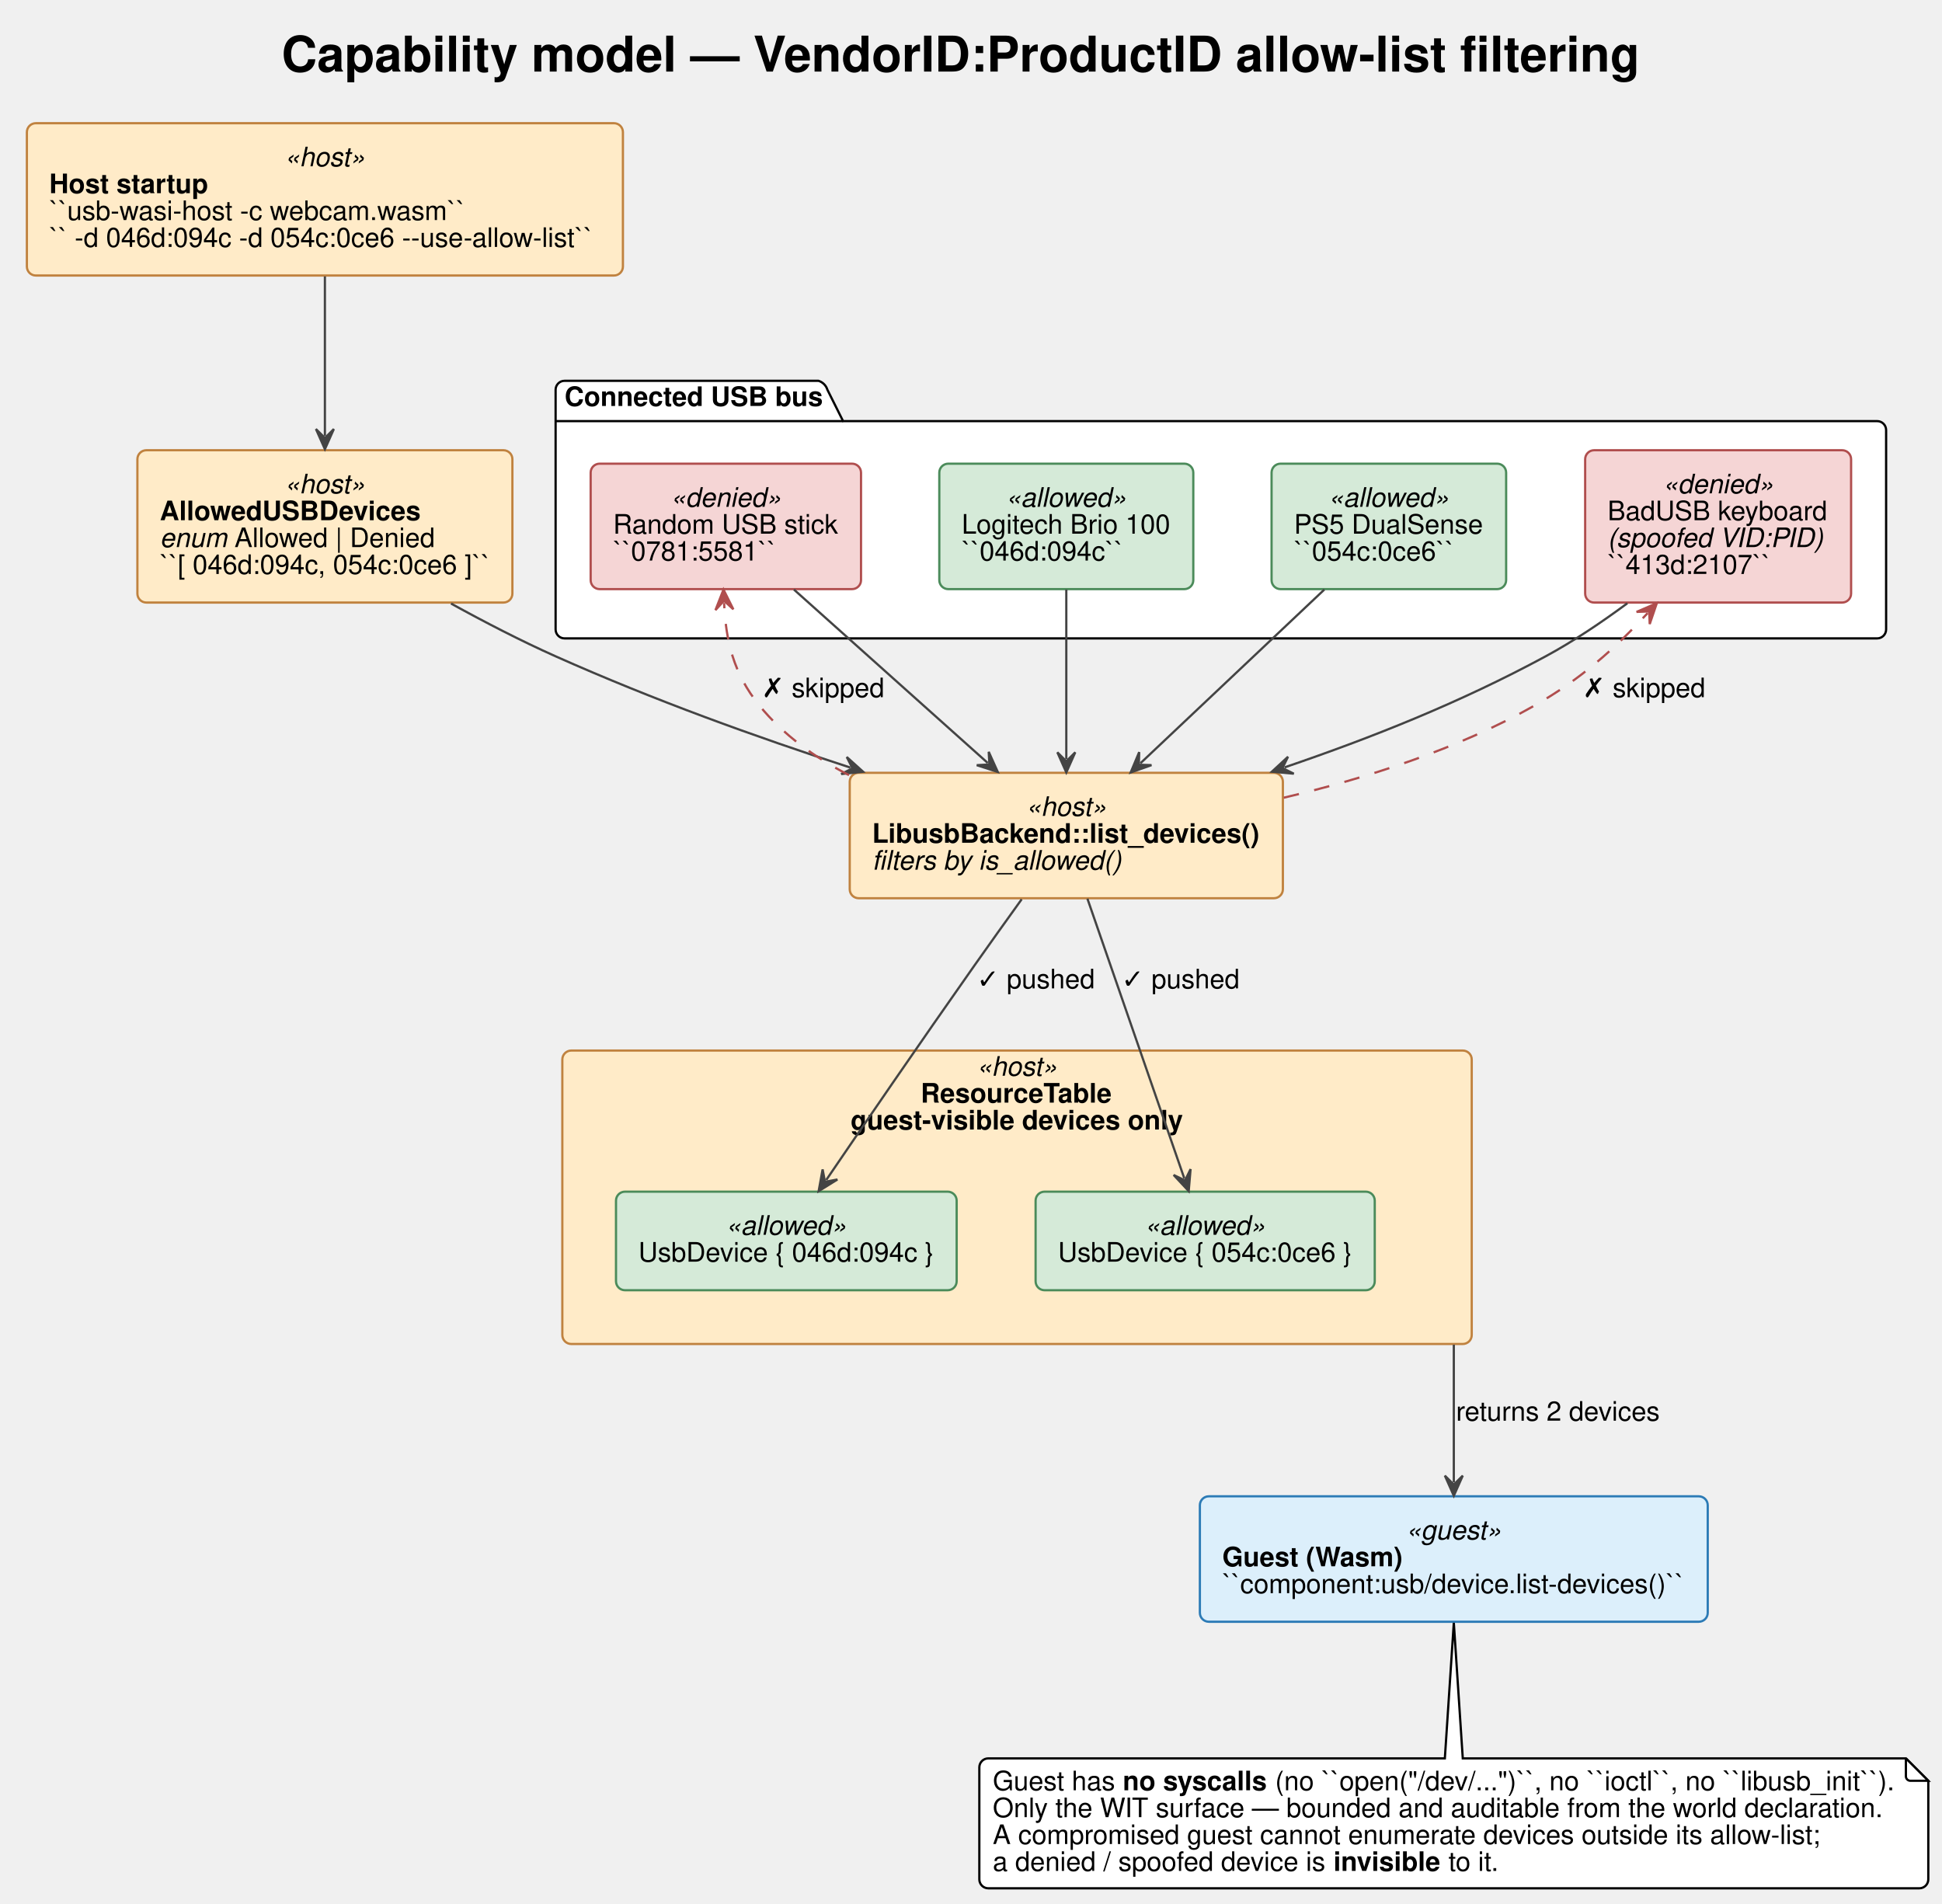
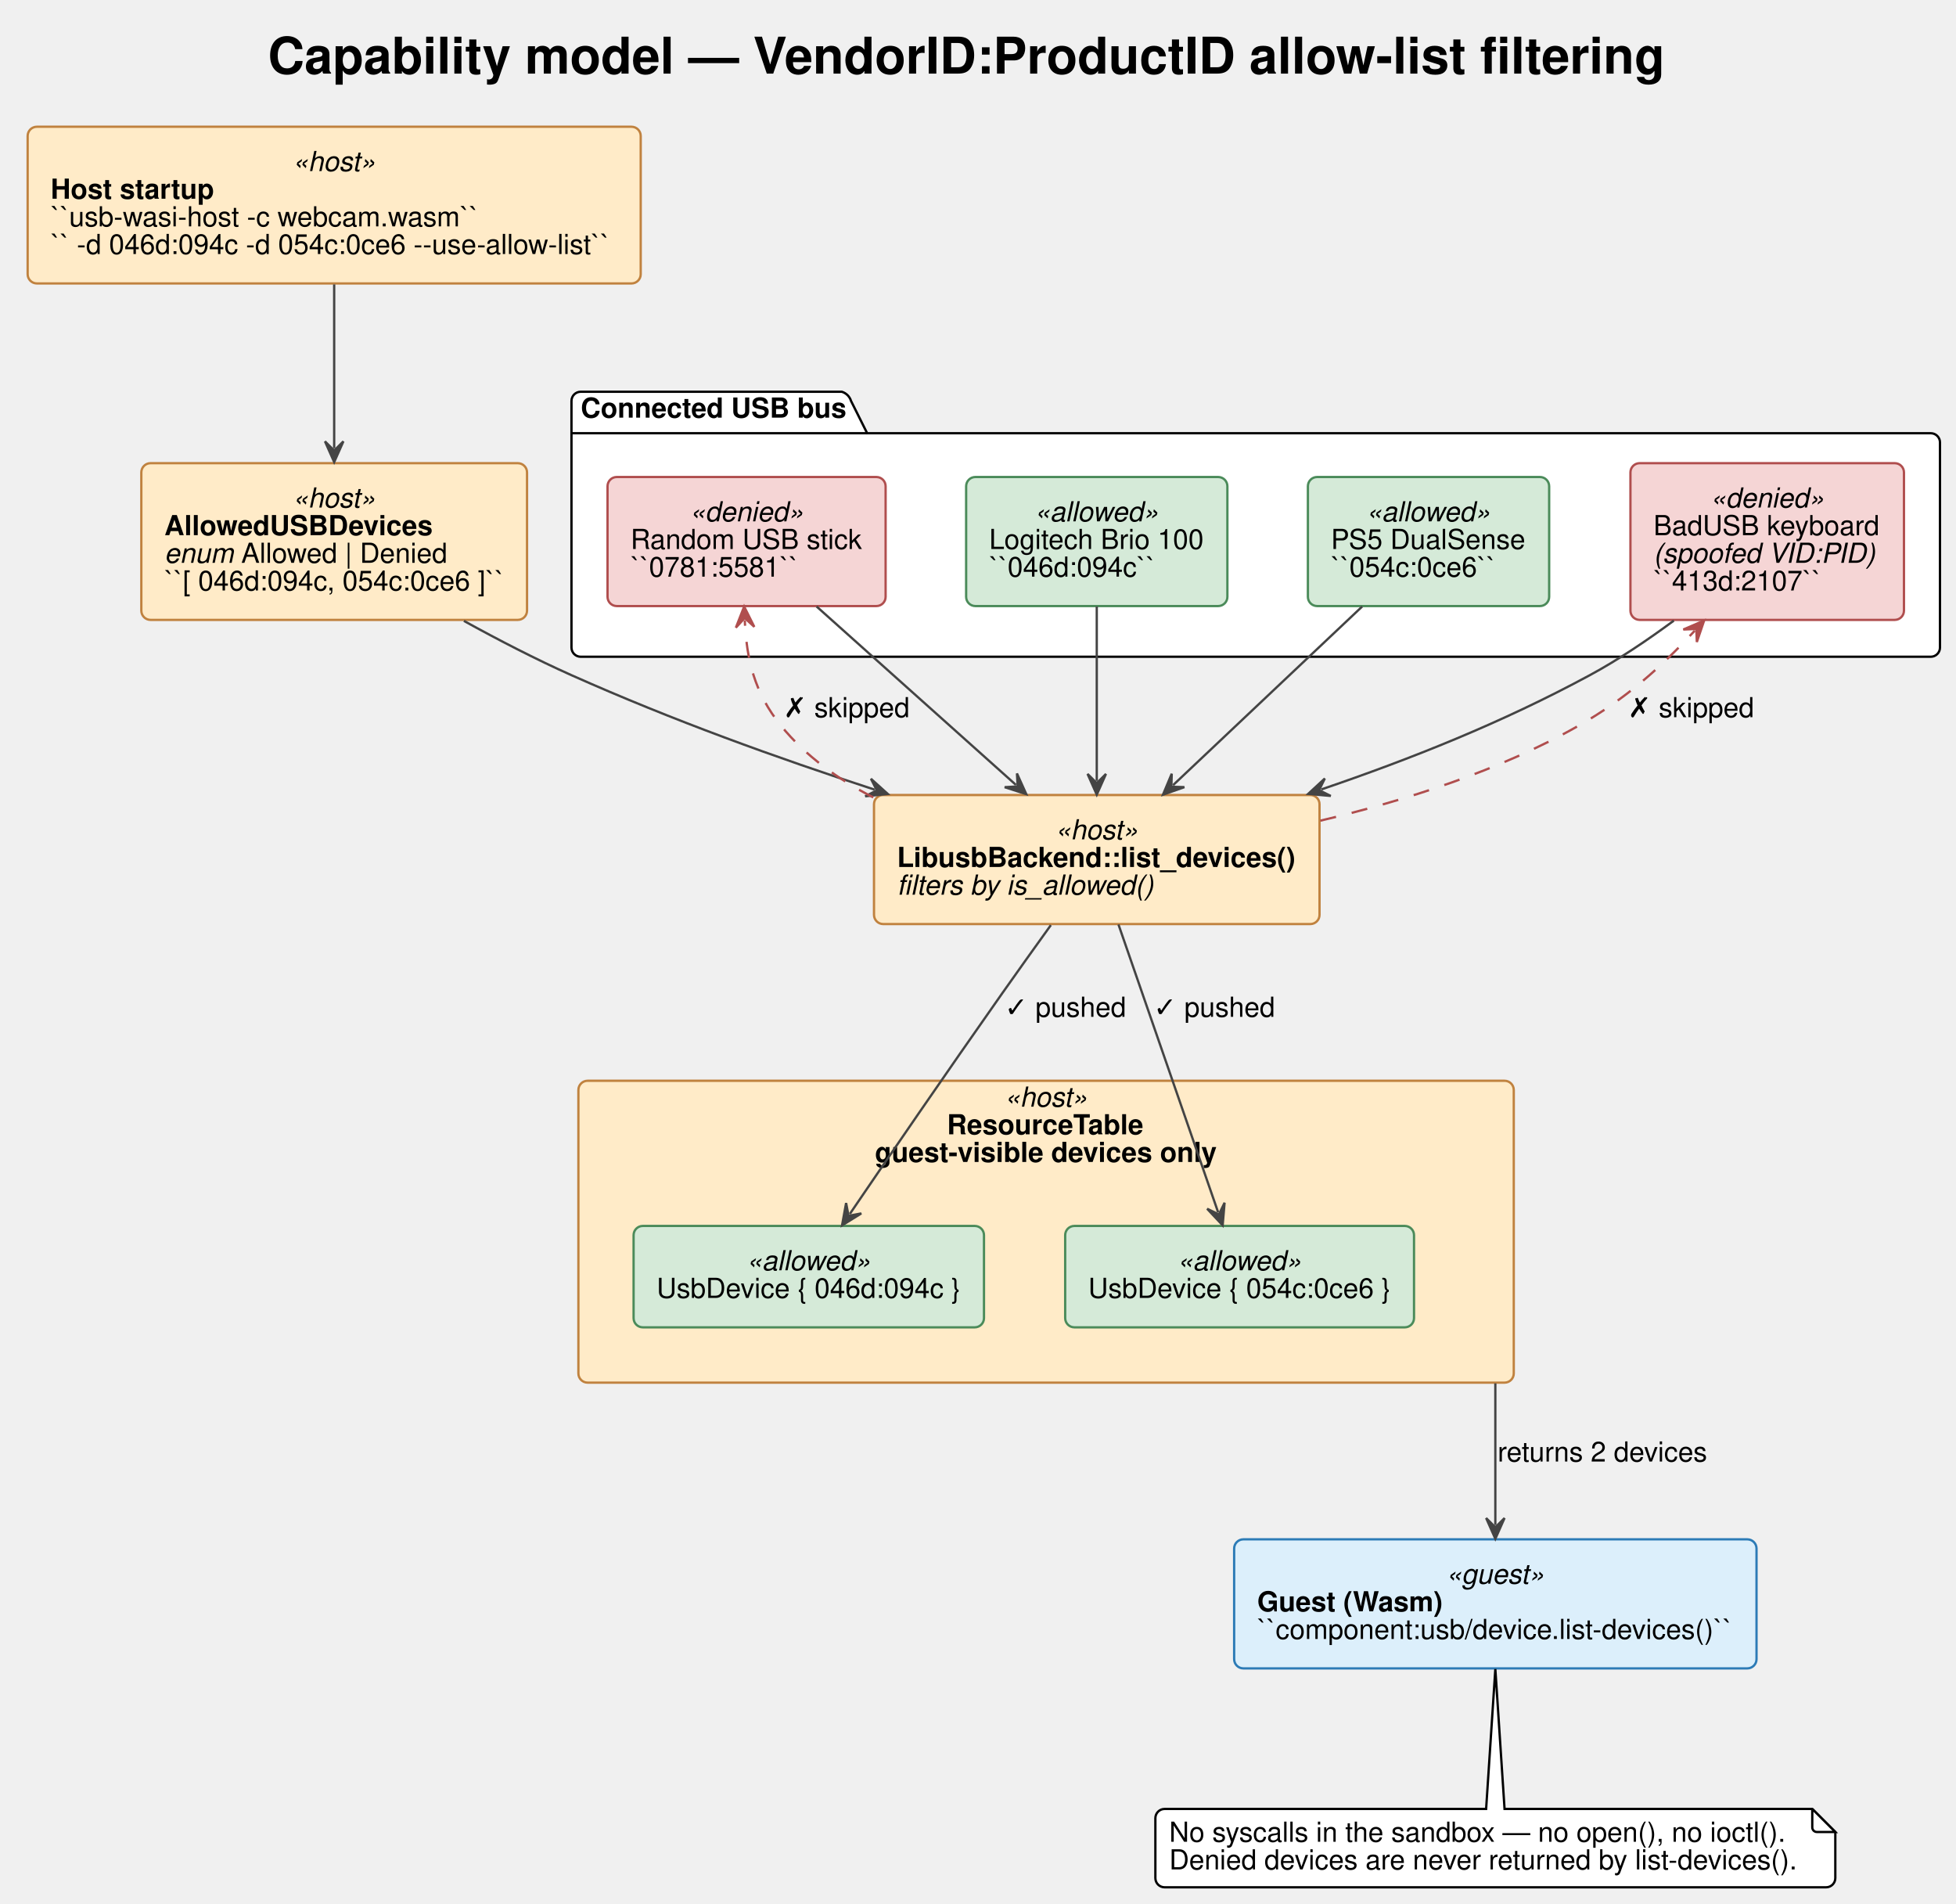
- <svg xmlns="http://www.w3.org/2000/svg" contentStyleType="text/css" data-diagram-type="DESCRIPTION" height="850px" preserveAspectRatio="none" style="width:867px;height:850px;background:#FFFFFF;" version="1.1" viewBox="0 0 867 850" width="867px" zoomAndPan="magnify">
+ <svg xmlns="http://www.w3.org/2000/svg" contentStyleType="text/css" data-diagram-type="DESCRIPTION" height="826px" preserveAspectRatio="none" style="width:849px;height:826px;background:#FFFFFF;" version="1.1" viewBox="0 0 849 826" width="849px" zoomAndPan="magnify">
  <defs />
  <g>
    <g class="title" data-source-line="8">
-       <text fill="#000000" font-family="'Helvetica'" font-size="22" font-weight="bold" lengthAdjust="spacing" textLength="607.492" x="125.695" y="31.94">Capability model — VendorID:ProductID allow-list filtering</text>
+       <text fill="#000000" font-family="'Helvetica'" font-size="22" font-weight="bold" lengthAdjust="spacing" textLength="607.492" x="116.279" y="31.94">Capability model — VendorID:ProductID allow-list filtering</text>
    </g>
    <g class="cluster" data-entity="Connected USB bus" data-source-line="27" data-uid="ent0005" id="cluster_Connected USB bus">
      <path d="M252.05,170 L365.392,170 A6,6 0 0 1 369.392,174 L376.392,188 L838.05,188 A4,4 0 0 1 842.05,192 L842.05,281 A4,4 0 0 1 838.05,285 L252.05,285 A4,4 0 0 1 248.05,281 L248.05,174 A4,4 0 0 1 252.05,170" fill="#FFFFFF" style="stroke:#000000;stroke-width:1;" />
      <line style="stroke:#000000;stroke-width:1;" x1="248.05" x2="376.392" y1="188" y2="188" />
      <text fill="#000000" font-family="'Helvetica'" font-size="12" font-weight="bold" lengthAdjust="spacing" textLength="115.342" x="252.05" y="181.24">Connected USB bus</text>
    </g>
    <g class="cluster" data-entity="rt" data-source-line="42" data-uid="ent0016" id="cluster_rt">
      <rect fill="#FFEBC8" height="131" rx="4" ry="4" style="stroke:#C0823F;stroke-width:1;" width="406" x="251.05" y="469" />
      <text fill="#000000" font-family="'Helvetica'" font-size="12" font-style="italic" lengthAdjust="spacing" textLength="36.029" x="436.035" y="480.24">«host»</text>
      <text fill="#000000" font-family="'Helvetica'" font-size="12" font-weight="bold" lengthAdjust="spacing" textLength="86.033" x="411.033" y="492.24">ResourceTable</text>
      <text fill="#000000" font-family="'Helvetica'" font-size="12" font-weight="bold" lengthAdjust="spacing" textLength="148.723" x="379.689" y="504.24">guest-visible devices only</text>
    </g>
    <g class="entity" data-entity="dev1" data-source-line="28" data-uid="ent0006" id="entity_dev1">
      <rect fill="#D5EAD8" height="56" rx="4" ry="4" style="stroke:#4B8B5A;stroke-width:1;" width="113.398" x="419.35" y="207" />
      <text fill="#000000" font-family="'Helvetica'" font-size="12" font-style="italic" lengthAdjust="spacing" textLength="54.041" x="449.029" y="226.24">«allowed»</text>
      <text fill="#000000" font-family="'Helvetica'" font-size="12" lengthAdjust="spacing" textLength="93.398" x="429.35" y="238.24">Logitech Brio 100</text>
      <text fill="#000000" font-family="'Helvetica'" font-size="12" lengthAdjust="spacing" textLength="72.035" x="429.35" y="250.24">``046d:094c``</text>
    </g>
    <g class="entity" data-entity="dev2" data-source-line="29" data-uid="ent0007" id="entity_dev2">
      <rect fill="#D5EAD8" height="56" rx="4" ry="4" style="stroke:#4B8B5A;stroke-width:1;" width="104.721" x="567.69" y="207" />
      <text fill="#000000" font-family="'Helvetica'" font-size="12" font-style="italic" lengthAdjust="spacing" textLength="54.041" x="593.03" y="226.24">«allowed»</text>
      <text fill="#000000" font-family="'Helvetica'" font-size="12" lengthAdjust="spacing" textLength="84.721" x="577.69" y="238.24">PS5 DualSense</text>
      <text fill="#000000" font-family="'Helvetica'" font-size="12" lengthAdjust="spacing" textLength="71.361" x="577.69" y="250.24">``054c:0ce6``</text>
    </g>
    <g class="entity" data-entity="dev3" data-source-line="30" data-uid="ent0008" id="entity_dev3">
      <rect fill="#F5D5D5" height="56" rx="4" ry="4" style="stroke:#B04E4E;stroke-width:1;" width="120.699" x="263.7" y="207" />
      <text fill="#000000" font-family="'Helvetica'" font-size="12" font-style="italic" lengthAdjust="spacing" textLength="49.383" x="299.358" y="226.24">«denied»</text>
      <text fill="#000000" font-family="'Helvetica'" font-size="12" lengthAdjust="spacing" textLength="100.699" x="273.7" y="238.24">Random USB stick</text>
      <text fill="#000000" font-family="'Helvetica'" font-size="12" lengthAdjust="spacing" textLength="72.709" x="273.7" y="250.24">``0781:5581``</text>
    </g>
    <g class="entity" data-entity="dev4" data-source-line="31" data-uid="ent0009" id="entity_dev4">
      <rect fill="#F5D5D5" height="68" rx="4" ry="4" style="stroke:#B04E4E;stroke-width:1;" width="118.725" x="707.69" y="201" />
      <text fill="#000000" font-family="'Helvetica'" font-size="12" font-style="italic" lengthAdjust="spacing" textLength="49.383" x="742.361" y="220.24">«denied»</text>
      <text fill="#000000" font-family="'Helvetica'" font-size="12" lengthAdjust="spacing" textLength="98.725" x="717.69" y="232.24">BadUSB keyboard</text>
      <text fill="#000000" font-family="'Helvetica'" font-size="12" font-style="italic" lengthAdjust="spacing" textLength="97.371" x="717.69" y="244.24">(spoofed VID:PID)</text>
      <text fill="#000000" font-family="'Helvetica'" font-size="12" lengthAdjust="spacing" textLength="72.709" x="717.69" y="256.24">``413d:2107``</text>
    </g>
    <g class="entity" data-entity="r1" data-source-line="43" data-uid="ent0017" id="entity_r1">
      <rect fill="#D5EAD8" height="44" rx="4" ry="4" style="stroke:#4B8B5A;stroke-width:1;" width="152.088" x="275.01" y="532" />
      <text fill="#000000" font-family="'Helvetica'" font-size="12" font-style="italic" lengthAdjust="spacing" textLength="54.041" x="324.033" y="551.24">«allowed»</text>
      <text fill="#000000" font-family="'Helvetica'" font-size="12" lengthAdjust="spacing" textLength="132.088" x="285.01" y="563.24">UsbDevice { 046d:094c }</text>
    </g>
    <g class="entity" data-entity="r2" data-source-line="44" data-uid="ent0018" id="entity_r2">
      <rect fill="#D5EAD8" height="44" rx="4" ry="4" style="stroke:#4B8B5A;stroke-width:1;" width="151.414" x="462.34" y="532" />
      <text fill="#000000" font-family="'Helvetica'" font-size="12" font-style="italic" lengthAdjust="spacing" textLength="54.041" x="511.026" y="551.24">«allowed»</text>
      <text fill="#000000" font-family="'Helvetica'" font-size="12" lengthAdjust="spacing" textLength="131.414" x="472.34" y="563.24">UsbDevice { 054c:0ce6 }</text>
    </g>
    <g class="entity" data-entity="cli" data-source-line="21" data-uid="ent0002" id="entity_cli">
      <rect fill="#FFEBC8" height="68" rx="4" ry="4" style="stroke:#C0823F;stroke-width:1;" width="266.1" x="12" y="55" />
      <text fill="#000000" font-family="'Helvetica'" font-size="12" font-style="italic" lengthAdjust="spacing" textLength="36.029" x="127.035" y="74.24">«host»</text>
      <text fill="#000000" font-family="'Helvetica'" font-size="12" font-weight="bold" lengthAdjust="spacing" textLength="70.67" x="22" y="86.24">Host startup</text>
      <text fill="#000000" font-family="'Helvetica'" font-size="12" lengthAdjust="spacing" textLength="186.029" x="22" y="98.24">``usb-wasi-host -c webcam.wasm``</text>
      <text fill="#000000" font-family="'Helvetica'" font-size="12" lengthAdjust="spacing" textLength="246.1" x="22" y="110.24">``  -d 046d:094c -d 054c:0ce6 --use-allow-list``</text>
    </g>
    <g class="entity" data-entity="allow" data-source-line="23" data-uid="ent0003" id="entity_allow">
      <rect fill="#FFEBC8" height="68" rx="4" ry="4" style="stroke:#C0823F;stroke-width:1;" width="167.416" x="61.34" y="201" />
      <text fill="#000000" font-family="'Helvetica'" font-size="12" font-style="italic" lengthAdjust="spacing" textLength="36.029" x="127.033" y="220.24">«host»</text>
      <text fill="#000000" font-family="'Helvetica'" font-size="12" font-weight="bold" lengthAdjust="spacing" textLength="116.707" x="71.34" y="232.24">AllowedUSBDevices</text>
      <text fill="#000000" font-family="'Helvetica'" font-size="12" font-style="italic" lengthAdjust="spacing" textLength="30.018" x="71.34" y="244.24">enum</text>
      <text fill="#000000" font-family="'Helvetica'" font-size="12" lengthAdjust="spacing" textLength="89.836" x="104.692" y="244.24">Allowed | Denied</text>
      <text fill="#000000" font-family="'Helvetica'" font-size="12" lengthAdjust="spacing" textLength="147.416" x="71.34" y="256.24">``[ 046d:094c, 054c:0ce6 ]``</text>
    </g>
    <g class="entity" data-entity="filter" data-source-line="34" data-uid="ent0010" id="entity_filter">
      <rect fill="#FFEBC8" height="56" rx="4" ry="4" style="stroke:#C0823F;stroke-width:1;" width="193.379" x="379.36" y="345" />
      <text fill="#000000" font-family="'Helvetica'" font-size="12" font-style="italic" lengthAdjust="spacing" textLength="36.029" x="458.035" y="364.24">«host»</text>
      <text fill="#000000" font-family="'Helvetica'" font-size="12" font-weight="bold" lengthAdjust="spacing" textLength="173.379" x="389.36" y="376.24">LibusbBackend::list_devices()</text>
      <text fill="#000000" font-family="'Helvetica'" font-size="12" font-style="italic" lengthAdjust="spacing" textLength="112.037" x="389.36" y="388.24">filters by is_allowed()</text>
    </g>
    <g class="entity" data-entity="guest" data-source-line="52" data-uid="ent0023" id="entity_guest">
      <rect fill="#DCEFFB" height="56" rx="4" ry="4" style="stroke:#2C7BB6;stroke-width:1;" width="226.736" x="535.68" y="668" />
      <text fill="#000000" font-family="'Helvetica'" font-size="12" font-style="italic" lengthAdjust="spacing" textLength="42.703" x="627.697" y="687.24">«guest»</text>
      <text fill="#000000" font-family="'Helvetica'" font-size="12" font-weight="bold" lengthAdjust="spacing" textLength="80.678" x="545.68" y="699.24">Guest (Wasm)</text>
      <text fill="#000000" font-family="'Helvetica'" font-size="12" lengthAdjust="spacing" textLength="206.736" x="545.68" y="711.24">``component:usb/device.list-devices()``</text>
    </g>
    <g class="entity" data-entity="GMN25" data-source-line="57" data-uid="ent0026" id="entity_GMN25">
-       <path d="M437.22,789 L437.22,839 A4,4 0 0 0 441.22,843 L856.882,843 A4,4 0 0 0 860.882,839 L860.882,795 L850.882,785 L653.05,785 L649.05,724.49 L645.05,785 L441.22,785 A4,4 0 0 0 437.22,789" fill="#FFFFFF" style="stroke:#000000;stroke-width:1;" />
-       <path d="M850.882,785 L850.882,793 A2,2 0 0 0 852.882,795 L860.882,795 L850.882,785" fill="#FFFFFF" style="stroke:#000000;stroke-width:1;" />
-       <text fill="#000000" font-family="'Helvetica'" font-size="12" lengthAdjust="spacing" textLength="54.697" x="443.22" y="799.24">Guest has</text>
-       <text fill="#000000" font-family="'Helvetica'" font-size="12" font-weight="bold" lengthAdjust="spacing" textLength="64.705" x="501.251" y="799.24">no syscalls</text>
-       <text fill="#000000" font-family="'Helvetica'" font-size="12" lengthAdjust="spacing" textLength="276.592" x="569.29" y="799.24">(no ``open("/dev/...")``, no ``ioctl``, no ``libusb_init``).</text>
-       <text fill="#000000" font-family="'Helvetica'" font-size="12" lengthAdjust="spacing" textLength="398.215" x="443.22" y="811.24">Only the WIT surface — bounded and auditable from the world declaration.</text>
-       <text fill="#000000" font-family="'Helvetica'" font-size="12" lengthAdjust="spacing" textLength="370.178" x="443.22" y="823.24">A compromised guest cannot enumerate devices outside its allow-list;</text>
-       <text fill="#000000" font-family="'Helvetica'" font-size="12" lengthAdjust="spacing" textLength="148.769" x="443.22" y="835.24">a denied / spoofed device is</text>
-       <text fill="#000000" font-family="'Helvetica'" font-size="12" font-weight="bold" lengthAdjust="spacing" textLength="48.018" x="595.323" y="835.24">invisible</text>
-       <text fill="#000000" font-family="'Helvetica'" font-size="12" lengthAdjust="spacing" textLength="22.676" x="646.675" y="835.24">to it.</text>
+       <path d="M501.49,789 L501.49,815 A4,4 0 0 0 505.49,819 L792.615,819 A4,4 0 0 0 796.615,815 L796.615,795 L786.615,785 L653.05,785 L649.05,724.32 L645.05,785 L505.49,785 A4,4 0 0 0 501.49,789" fill="#FFFFFF" style="stroke:#000000;stroke-width:1;" />
+       <path d="M786.615,785 L786.615,793 A2,2 0 0 0 788.615,795 L796.615,795 L786.615,785" fill="#FFFFFF" style="stroke:#000000;stroke-width:1;" />
+       <text fill="#000000" font-family="'Helvetica'" font-size="12" lengthAdjust="spacing" textLength="268.125" x="507.49" y="799.24">No syscalls in the sandbox — no open(), no ioctl().</text>
+       <text fill="#000000" font-family="'Helvetica'" font-size="12" lengthAdjust="spacing" textLength="274.125" x="507.49" y="811.24">Denied devices are never returned by list-devices().</text>
    </g>
    <g class="link" data-entity-1="cli" data-entity-2="allow" data-source-line="25" data-uid="lnk4" id="link_cli_allow">
      <path d="M145.05,123.4 C145.05,146.58 145.05,171.34 145.05,194.53" fill="none" id="cli-to-allow" style="stroke:#444444;stroke-width:1;" />
      <polygon fill="#444444" points="145.05,200.53,149.05,191.53,145.05,195.53,141.05,191.53,145.05,200.53" style="stroke:#444444;stroke-width:1;" />
    </g>
    <g class="link" data-entity-1="allow" data-entity-2="filter" data-source-line="36" data-uid="lnk11" id="link_allow_filter">
      <path d="M201.36,269.44 C216.28,277.67 232.56,286.09 248.05,293 C292.24,312.71 337.266,328.848 379.636,342.678" fill="none" id="allow-to-filter" style="stroke:#444444;stroke-width:1;" />
      <polygon fill="#444444" points="385.34,344.54,378.025,337.945,380.587,342.988,375.543,345.55,385.34,344.54" style="stroke:#444444;stroke-width:1;" />
    </g>
    <g class="link" data-entity-1="dev1" data-entity-2="filter" data-source-line="37" data-uid="lnk12" id="link_dev1_filter">
      <path d="M476.05,263.19 C476.05,286.91 476.05,315.15 476.05,338.85" fill="none" id="dev1-to-filter" style="stroke:#444444;stroke-width:1;" />
      <polygon fill="#444444" points="476.05,344.85,480.05,335.85,476.05,339.85,472.05,335.85,476.05,344.85" style="stroke:#444444;stroke-width:1;" />
    </g>
    <g class="link" data-entity-1="dev2" data-entity-2="filter" data-source-line="38" data-uid="lnk13" id="link_dev2_filter">
      <path d="M591.26,263.19 C566.14,286.91 534.253,317.031 509.153,340.731" fill="none" id="dev2-to-filter" style="stroke:#444444;stroke-width:1;" />
      <polygon fill="#444444" points="504.79,344.85,514.08,341.579,508.425,341.417,508.588,335.763,504.79,344.85" style="stroke:#444444;stroke-width:1;" />
    </g>
    <g class="link" data-entity-1="dev3" data-entity-2="filter" data-source-line="39" data-uid="lnk14" id="link_dev3_filter">
      <path d="M354.44,263.19 C380.87,286.84 414.488,316.919 440.978,340.619" fill="none" id="dev3-to-filter" style="stroke:#444444;stroke-width:1;" />
      <polygon fill="#444444" points="445.45,344.62,441.41,335.638,441.724,341.286,436.075,341.6,445.45,344.62" style="stroke:#444444;stroke-width:1;" />
    </g>
    <g class="link" data-entity-1="filter" data-entity-2="dev3" data-source-line="49" data-uid="lnk21" id="link_filter_dev3">
      <path d="M379.04,346.04 C363.85,338.23 349.69,328.1 339.05,315 C327.34,300.59 324.02,285.824 323.27,269.194" fill="none" id="filter-to-dev3" style="stroke:#B04E4E;stroke-width:1;stroke-dasharray:7,7;" />
      <polygon fill="#B04E4E" points="323,263.2,319.409,272.371,323.225,268.195,327.401,272.011,323,263.2" style="stroke:#B04E4E;stroke-width:1;" />
      <text fill="#000000" font-family="'Helvetica'" font-size="12" lengthAdjust="spacing" textLength="51.545" x="340.05" y="311.24">✗ skipped</text>
    </g>
    <g class="link" data-entity-1="dev4" data-entity-2="filter" data-source-line="40" data-uid="lnk15" id="link_dev4_filter">
      <path d="M726.53,269.32 C715.15,277.74 702.49,286.28 690.05,293 C651.64,313.76 612.299,329.354 573.489,342.584" fill="none" id="dev4-to-filter" style="stroke:#444444;stroke-width:1;" />
      <polygon fill="#444444" points="567.81,344.52,577.619,345.402,572.543,342.907,575.038,337.83,567.81,344.52" style="stroke:#444444;stroke-width:1;" />
    </g>
    <g class="link" data-entity-1="filter" data-entity-2="dev4" data-source-line="50" data-uid="lnk22" id="link_filter_dev4">
      <path d="M573.1,356.13 C609.77,347.47 650.87,334.41 685.05,315 C705.68,303.29 720.908,289.597 735.608,273.687" fill="none" id="filter-to-dev4" style="stroke:#B04E4E;stroke-width:1;stroke-dasharray:7,7;" />
      <polygon fill="#B04E4E" points="739.68,269.28,730.634,273.176,736.287,272.952,736.51,278.605,739.68,269.28" style="stroke:#B04E4E;stroke-width:1;" />
      <text fill="#000000" font-family="'Helvetica'" font-size="12" lengthAdjust="spacing" textLength="51.545" x="706.58" y="311.24">✗ skipped</text>
    </g>
    <g class="link" data-entity-1="filter" data-entity-2="r1" data-source-line="47" data-uid="lnk19" id="link_filter_r1">
      <path d="M456.12,401.46 C449.39,410.81 441.86,421.33 435.05,431 C410.33,466.12 385.498,502.381 368.868,526.791" fill="none" id="filter-to-r1" style="stroke:#444444;stroke-width:1;" />
      <polygon fill="#444444" points="365.49,531.75,373.863,526.564,368.305,527.618,367.252,522.06,365.49,531.75" style="stroke:#444444;stroke-width:1;" />
      <text fill="#000000" font-family="'Helvetica'" font-size="12" lengthAdjust="spacing" textLength="51.873" x="436.05" y="441.24">✓ pushed</text>
    </g>
    <g class="link" data-entity-1="filter" data-entity-2="r2" data-source-line="48" data-uid="lnk20" id="link_filter_r2">
      <path d="M485.47,401.19 C497.86,436.98 517.446,493.511 528.726,526.071" fill="none" id="filter-to-r2" style="stroke:#444444;stroke-width:1;" />
      <polygon fill="#444444" points="530.69,531.74,531.524,521.927,529.053,527.015,523.964,524.545,530.69,531.74" style="stroke:#444444;stroke-width:1;" />
      <text fill="#000000" font-family="'Helvetica'" font-size="12" lengthAdjust="spacing" textLength="51.873" x="500.67" y="441.24">✓ pushed</text>
    </g>
    <g class="link" data-entity-1="rt" data-entity-2="guest" data-source-line="54" data-uid="lnk24" id="link_rt_guest">
      <path d="M649.05,600.325 C649.05,600.506 649.05,600.687 649.05,600.868 C649.05,601.231 649.05,601.595 649.05,601.959 C649.05,603.418 649.05,604.892 649.05,606.378 C649.05,609.349 649.05,612.369 649.05,615.413 C649.05,621.502 649.05,627.69 649.05,633.787 C649.05,645.981 649.05,651.812 649.05,661.77" fill="none" id="rt-to-guest" style="stroke:#444444;stroke-width:1;" />
      <polygon fill="#444444" points="649.05,667.77,653.05,658.77,649.05,662.77,645.05,658.77,649.05,667.77" style="stroke:#444444;stroke-width:1;" />
      <text fill="#000000" font-family="'Helvetica'" font-size="12" lengthAdjust="spacing" textLength="91.377" x="650.05" y="634.24">returns 2 devices</text>
    </g>
  </g>
</svg>
